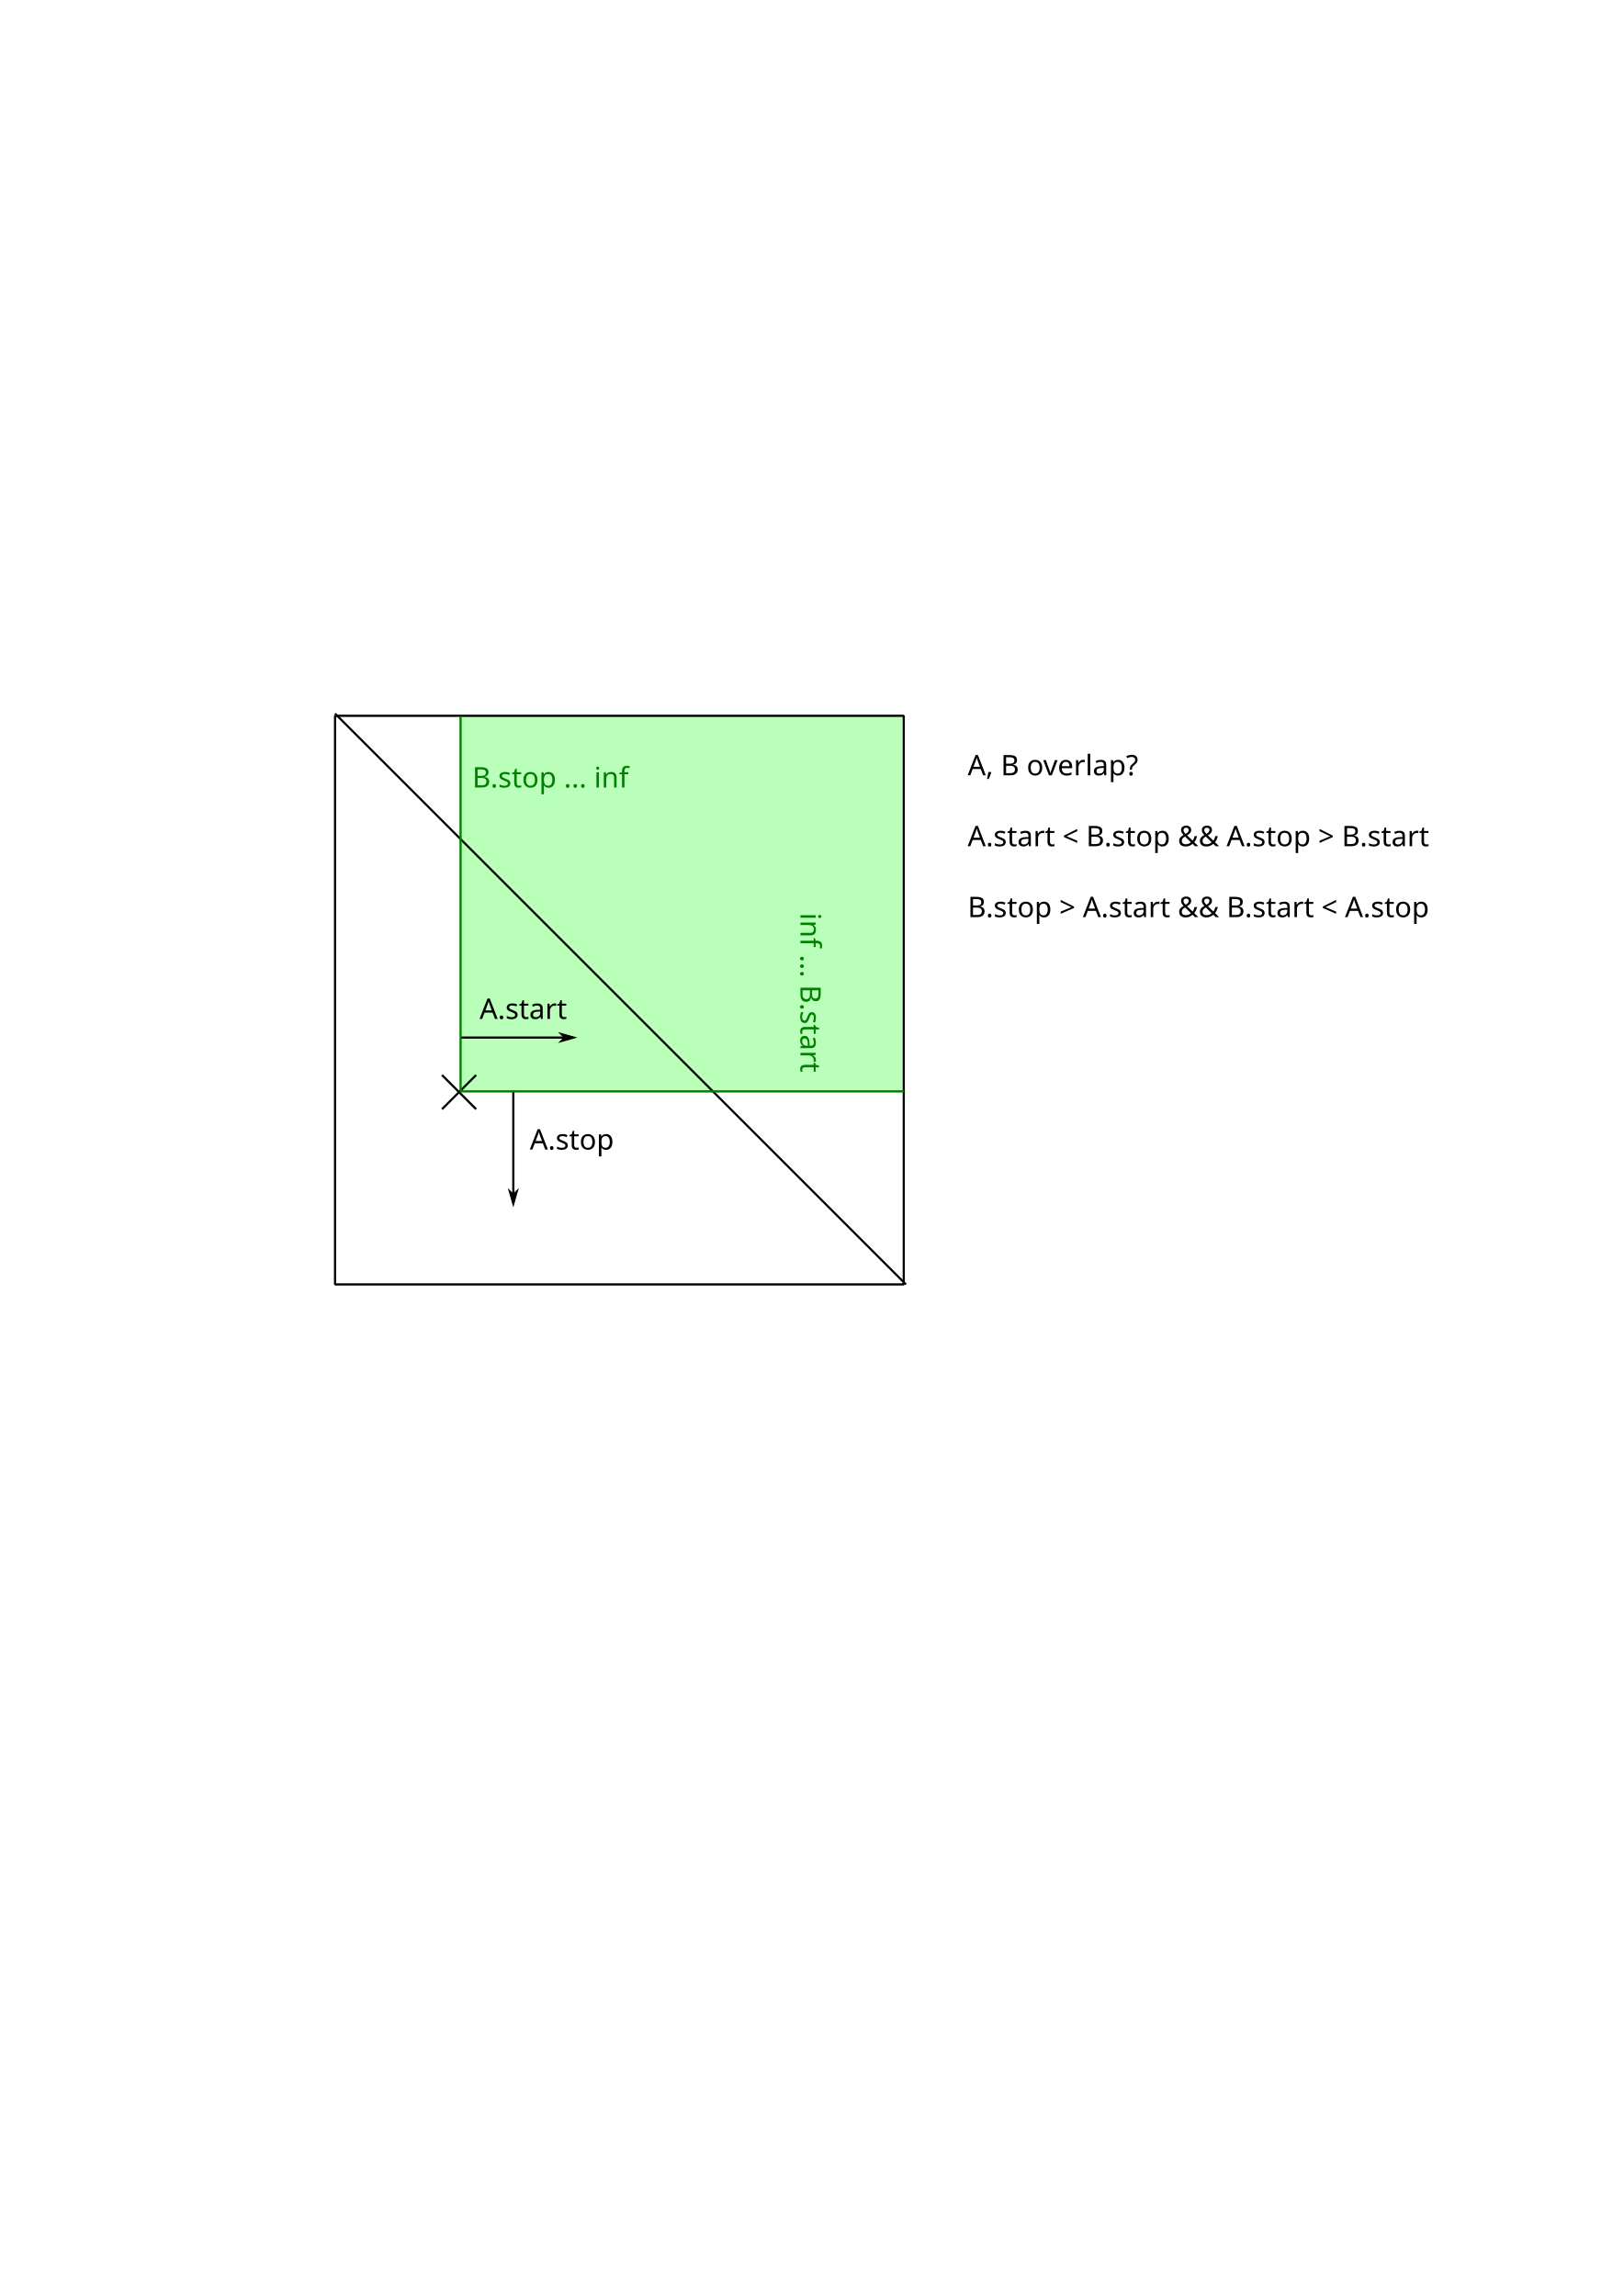
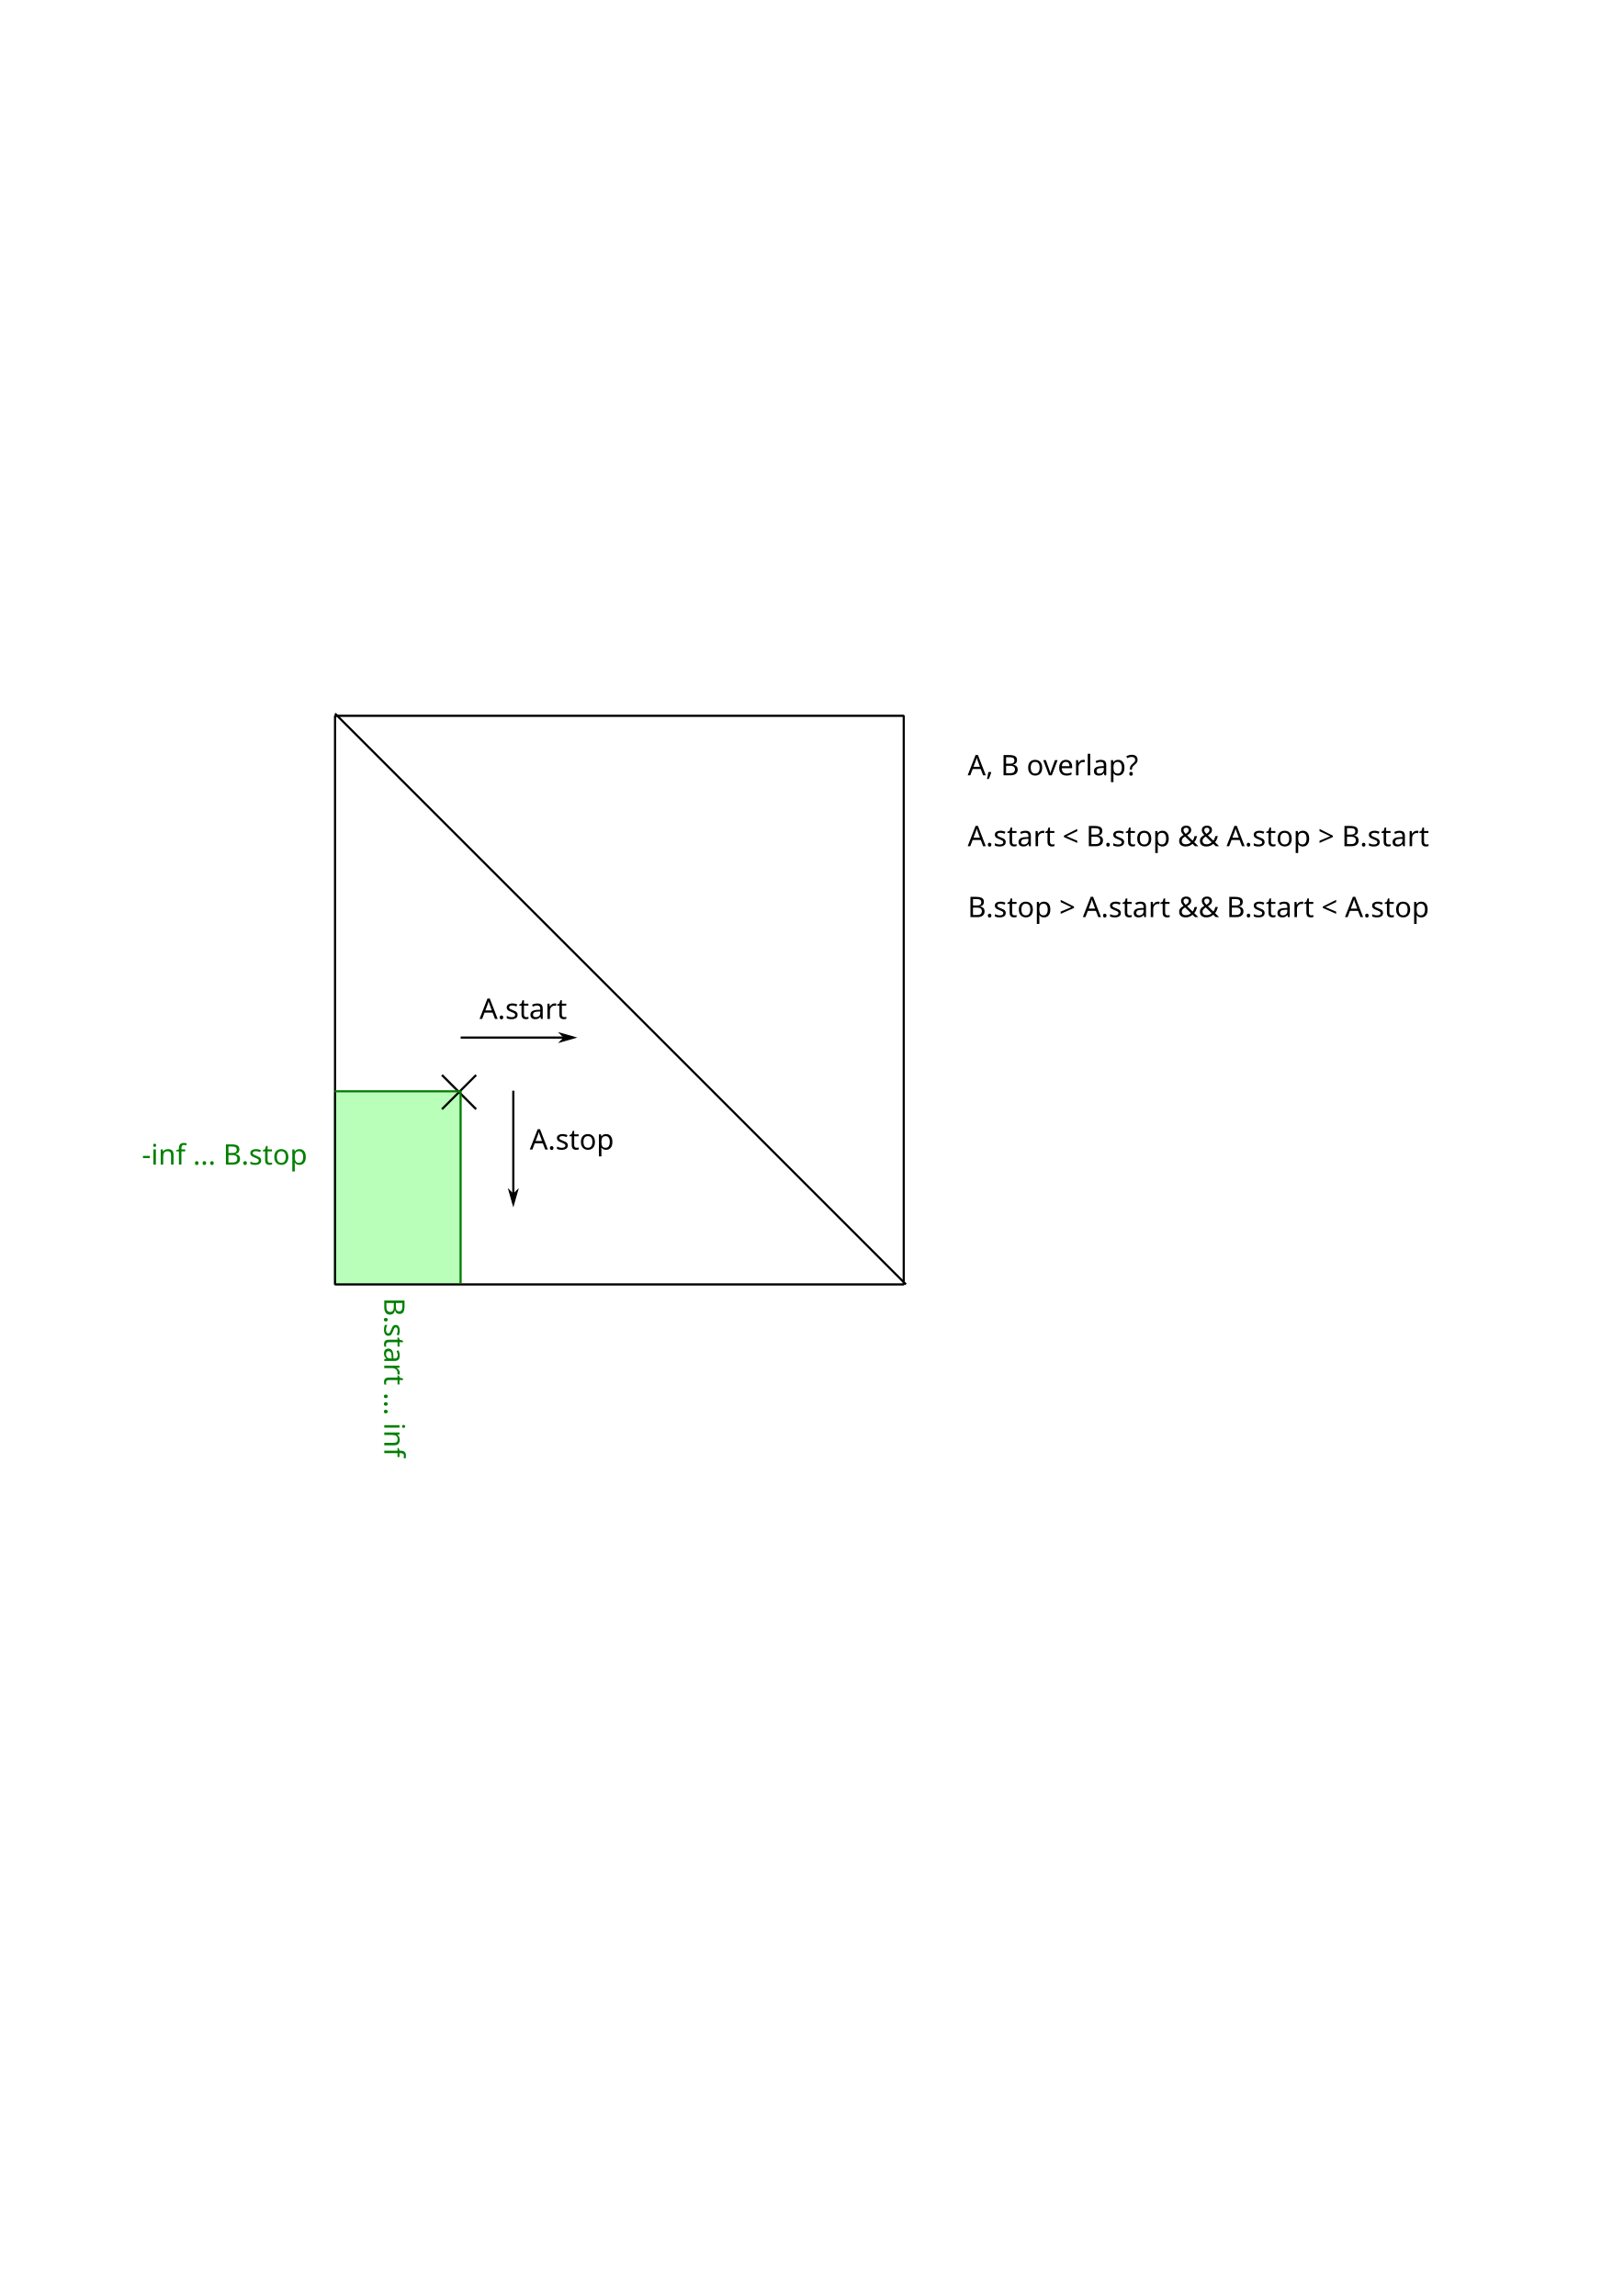
<svg xmlns="http://www.w3.org/2000/svg" width="744.094" height="1052.362" id="svg2" version="1.1">
  <defs id="defs4">
    <marker orient="auto" refY="0.0" refX="0.0" id="Arrow1Mend" style="overflow:visible;">
      <path id="path3799" d="M 0.0,0.0 L 5.0,-5.0 L -12.5,0.0 L 5.0,5.0 L 0.0,0.0 z " style="fill-rule:evenodd;stroke:#000000;stroke-width:1.0pt;marker-start:none;" transform="scale(0.4) rotate(180) translate(10,0)" />
    </marker>
  </defs>
  <g id="layer1">
-     <rect style="fill:#00ff00;stroke:none;stroke-width:1;stroke-linejoin:bevel;stroke-miterlimit:4;stroke-opacity:1;stroke-dasharray:none;stroke-dashoffset:0;fill-opacity:0.275" id="rect4256" width="202.857" height="172.857" x="210.714" y="328.076" />
+     <rect style="fill:#00ff00;fill-opacity:0.275;stroke:none" id="rect4256" width="57.857" height="87.857" x="-210.714" y="-588.791" transform="scale(-1,-1)" />
    <rect style="fill:none;stroke:#000000;stroke-width:1;stroke-linejoin:bevel;stroke-miterlimit:4;stroke-opacity:1;stroke-dasharray:none;stroke-dashoffset:0" id="rect2985" width="260.619" height="260.619" x="153.543" y="328.083" />
    <path style="color:#000000;fill:none;stroke:#000000;stroke-width:1;stroke-linecap:butt;stroke-linejoin:miter;stroke-miterlimit:4;stroke-opacity:1;stroke-dasharray:none;stroke-dashoffset:0;marker:none;visibility:visible;display:inline;overflow:visible;enable-background:accumulate" d="M 153.543,327.073 415.173,588.702" id="path2991" />
    <text xml:space="preserve" style="font-size:13px;font-style:normal;font-variant:normal;font-weight:normal;font-stretch:normal;line-height:125%;letter-spacing:0px;word-spacing:0px;fill:#000000;fill-opacity:1;stroke:none;font-family:Gulim;-inkscape-font-specification:Gulim" x="443.457" y="355.357" id="text2993">
      <tspan x="443.457" y="355.357" id="tspan2997">A, B overlap? </tspan>
      <tspan x="443.457" y="371.607" id="tspan3001" />
      <tspan x="443.457" y="387.857" id="tspan3003">A.start &lt; B.stop &amp;&amp; A.stop &gt; B.start</tspan>
      <tspan x="443.457" y="404.107" id="tspan4252" />
      <tspan x="443.457" y="420.357" id="tspan4254">B.stop &gt; A.start &amp;&amp; B.start &lt; A.stop</tspan>
    </text>
    <text xml:space="preserve" style="font-size:13px;font-style:normal;font-variant:normal;font-weight:normal;font-stretch:normal;line-height:125%;letter-spacing:0px;word-spacing:0px;fill:#000000;fill-opacity:1;stroke:none;font-family:Gulim;-inkscape-font-specification:Gulim" x="219.765" y="467.015" id="text3005">
      <tspan id="tspan3007" x="219.765" y="467.015">A.start</tspan>
    </text>
    <text xml:space="preserve" style="font-size:13px;font-style:normal;font-variant:normal;font-weight:normal;font-stretch:normal;line-height:125%;letter-spacing:0px;word-spacing:0px;fill:#000000;fill-opacity:1;stroke:none;font-family:Gulim;-inkscape-font-specification:Gulim" x="242.783" y="526.889" id="text3009">
      <tspan id="tspan3011" x="242.783" y="526.889">A.stop</tspan>
    </text>
    <path style="color:#000000;fill:none;stroke:#000000;stroke-width:1;stroke-linecap:butt;stroke-linejoin:miter;stroke-miterlimit:4;stroke-opacity:1;stroke-dasharray:none;stroke-dashoffset:0;marker:none;visibility:visible;display:inline;overflow:visible;enable-background:accumulate" d="m 218.193,492.738 -15.657,15.657" id="path3013" />
    <path id="path3015" d="M 218.193,508.395 202.536,492.738" style="color:#000000;fill:none;stroke:#000000;stroke-width:1;stroke-linecap:butt;stroke-linejoin:miter;stroke-miterlimit:4;stroke-opacity:1;stroke-dasharray:none;stroke-dashoffset:0;marker:none;visibility:visible;display:inline;overflow:visible;enable-background:accumulate" />
    <path style="color:#000000;fill:none;stroke:#000000;stroke-width:1;stroke-linecap:butt;stroke-linejoin:miter;stroke-miterlimit:4;stroke-opacity:1;stroke-dasharray:none;stroke-dashoffset:0;marker:none;marker-end:url(#Arrow1Mend);visibility:visible;display:inline;overflow:visible;enable-background:accumulate" d="m 211.102,475.565 51.518,0" id="path3017" />
    <path id="path4231" d="m 235.235,499.919 0,51.518" style="color:#000000;fill:none;stroke:#000000;stroke-width:1;stroke-linecap:butt;stroke-linejoin:miter;stroke-miterlimit:4;stroke-opacity:1;stroke-dasharray:none;stroke-dashoffset:0;marker:none;marker-end:url(#Arrow1Mend);visibility:visible;display:inline;overflow:visible;enable-background:accumulate" />
-     <path style="color:#000000;fill:none;stroke:#008000;stroke-width:1;stroke-linecap:butt;stroke-linejoin:miter;stroke-miterlimit:4;stroke-opacity:1;stroke-dasharray:none;stroke-dashoffset:0;marker:none;visibility:visible;display:inline;overflow:visible;enable-background:accumulate" d="m 210.714,500.219 203.571,0" id="path4262" />
-     <text xml:space="preserve" style="font-size:13px;font-style:normal;font-variant:normal;font-weight:normal;font-stretch:normal;line-height:125%;letter-spacing:0px;word-spacing:0px;fill:#000000;fill-opacity:1;stroke:none;font-family:Gulim;-inkscape-font-specification:Gulim" x="418.382" y="-366.817" id="text4264" transform="matrix(0,1,-1,0,0,0)">
-       <tspan id="tspan4266" x="418.382" y="-366.817" style="fill:#008000">inf ... B.start</tspan>
+     <path style="color:#000000;fill:none;stroke:#008000;stroke-width:1;stroke-linecap:butt;stroke-linejoin:miter;stroke-miterlimit:4;stroke-opacity:1;stroke-dasharray:none;stroke-dashoffset:0;marker:none;visibility:visible;display:inline;overflow:visible;enable-background:accumulate" d="m 210.714,500.219 -57.218,0" id="path4262" />
+     <text xml:space="preserve" style="font-size:13px;font-style:normal;font-variant:normal;font-weight:normal;font-stretch:normal;line-height:125%;letter-spacing:0px;word-spacing:0px;fill:#000000;fill-opacity:1;stroke:none;font-family:Gulim;-inkscape-font-specification:Gulim" x="594.811" y="-176.103" id="text4264" transform="matrix(0,1,-1,0,0,0)">
+       <tspan id="tspan4266" x="594.811" y="-176.103" style="fill:#008000">B.start ... inf</tspan>
    </text>
-     <path id="path4268" d="m 211.071,499.862 0,-171.505" style="color:#000000;fill:none;stroke:#008000;stroke-width:1;stroke-linecap:butt;stroke-linejoin:miter;stroke-miterlimit:4;stroke-opacity:1;stroke-dasharray:none;stroke-dashoffset:0;marker:none;visibility:visible;display:inline;overflow:visible;enable-background:accumulate" />
-     <text id="text4270" y="360.934" x="216.429" style="font-size:13px;font-style:normal;font-variant:normal;font-weight:normal;font-stretch:normal;line-height:125%;letter-spacing:0px;word-spacing:0px;fill:#000000;fill-opacity:1;stroke:none;font-family:Gulim;-inkscape-font-specification:Gulim" xml:space="preserve">
-       <tspan style="fill:#008000" y="360.934" x="216.429" id="tspan4272">B.stop ... inf</tspan>
+     <path id="path4268" d="m 211.071,499.862 0,88.453" style="color:#000000;fill:none;stroke:#008000;stroke-width:1;stroke-linecap:butt;stroke-linejoin:miter;stroke-miterlimit:4;stroke-opacity:1;stroke-dasharray:none;stroke-dashoffset:0;marker:none;visibility:visible;display:inline;overflow:visible;enable-background:accumulate" />
+     <text id="text4270" y="533.791" x="65" style="font-size:13px;font-style:normal;font-variant:normal;font-weight:normal;font-stretch:normal;line-height:125%;letter-spacing:0px;word-spacing:0px;fill:#000000;fill-opacity:1;stroke:none;font-family:Gulim;-inkscape-font-specification:Gulim" xml:space="preserve">
+       <tspan style="fill:#008000" y="533.791" x="65" id="tspan4272">-inf ... B.stop</tspan>
    </text>
  </g>
</svg>
